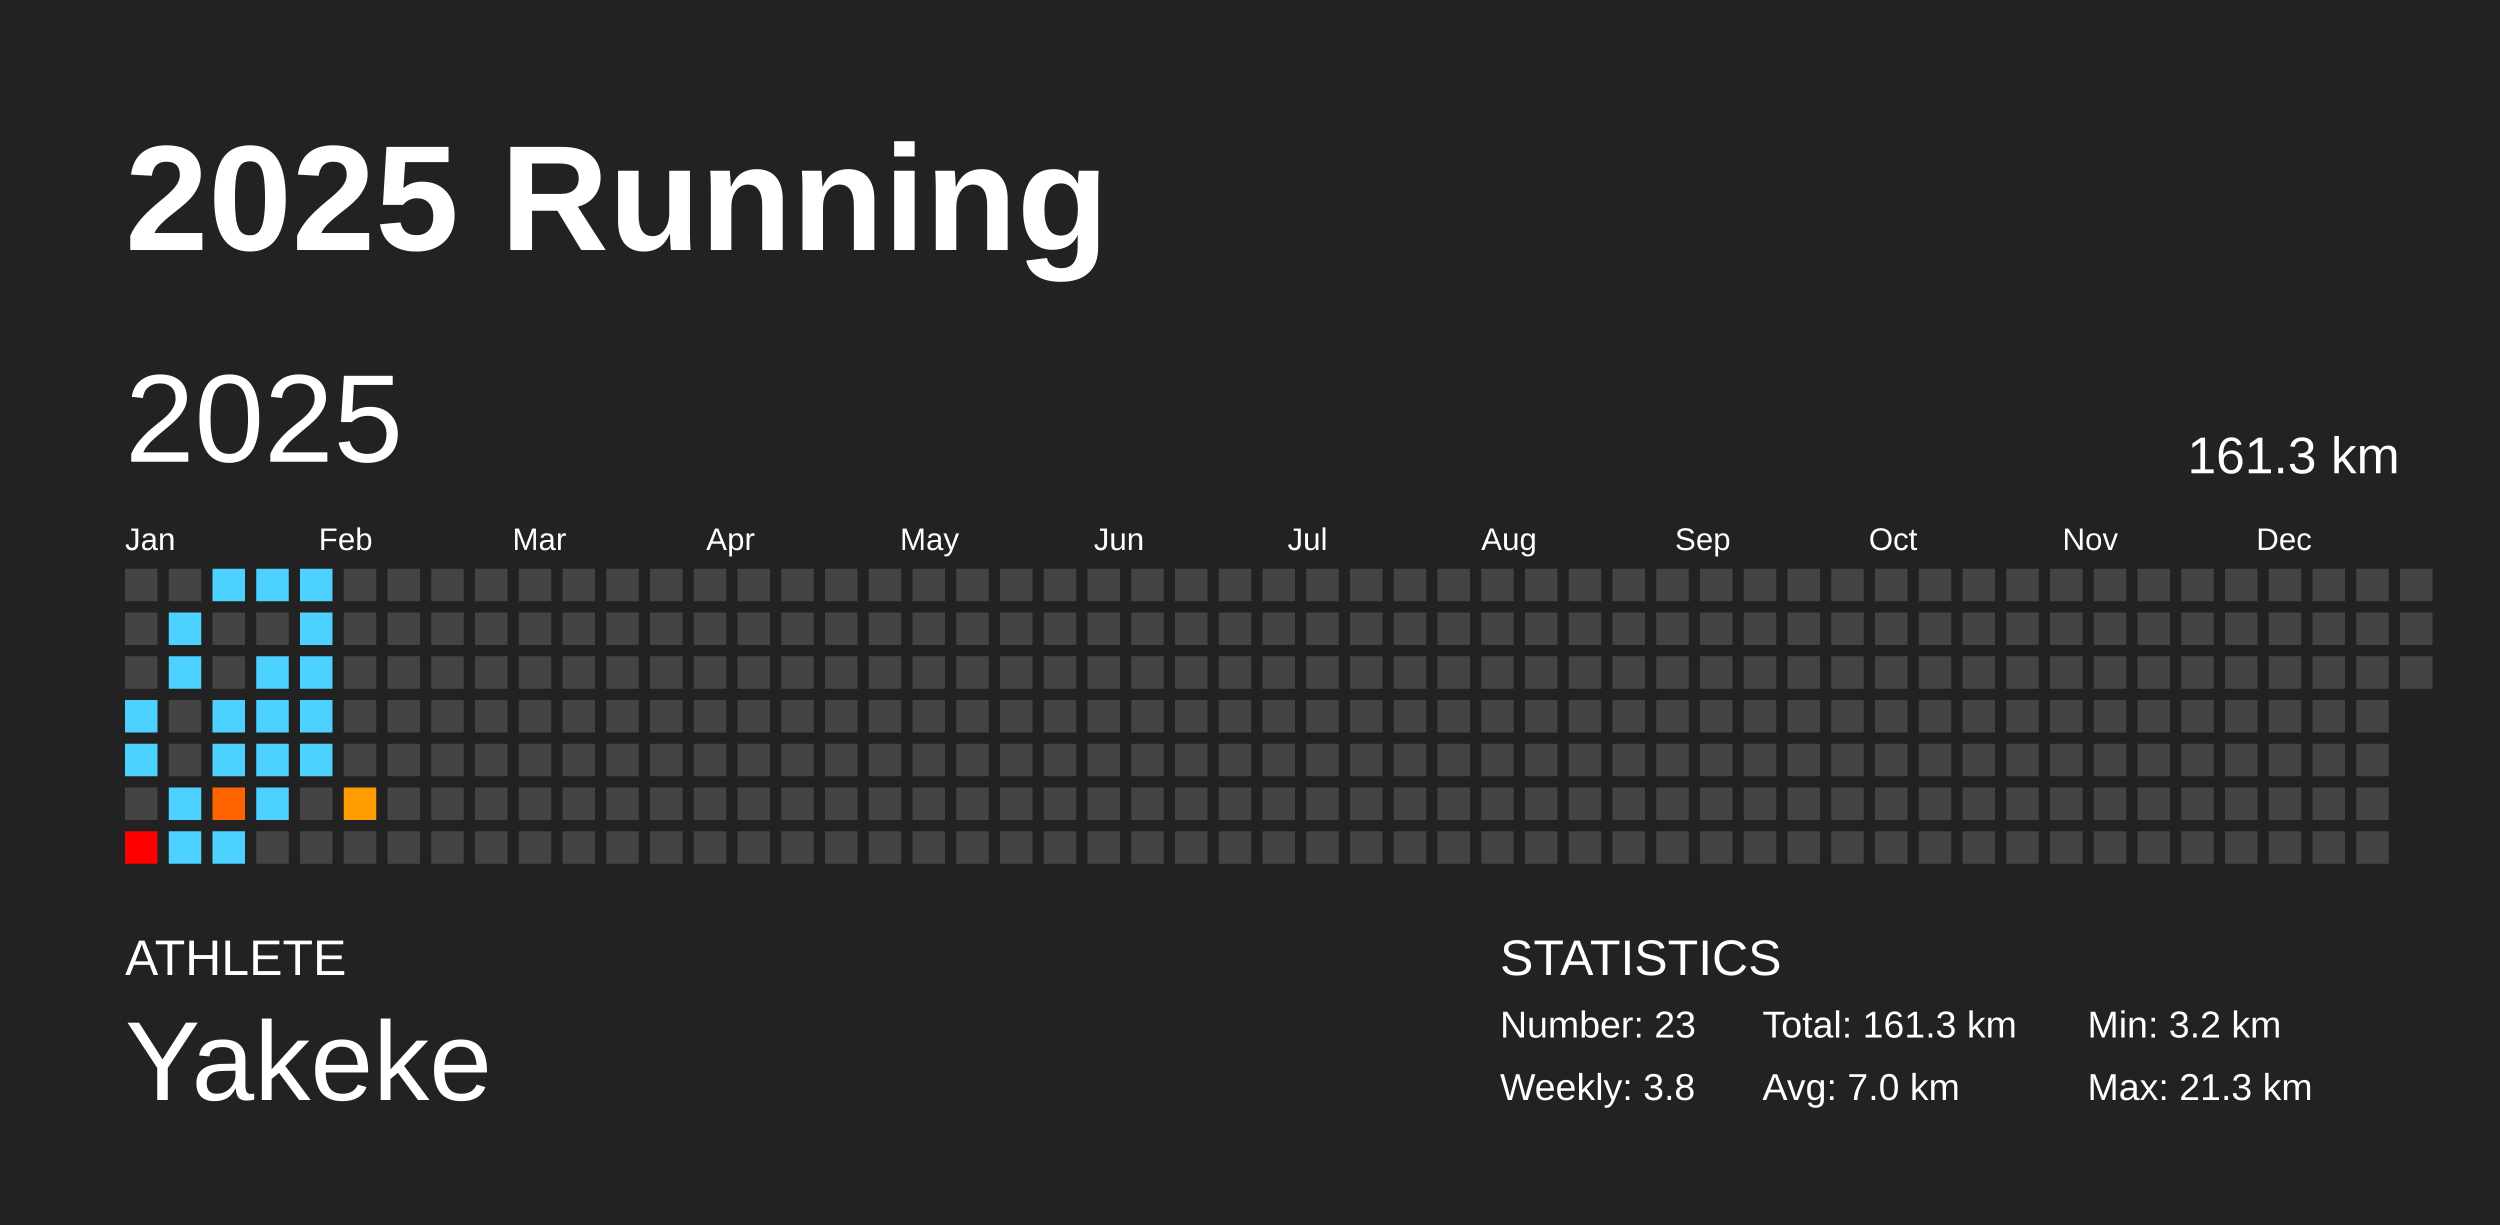
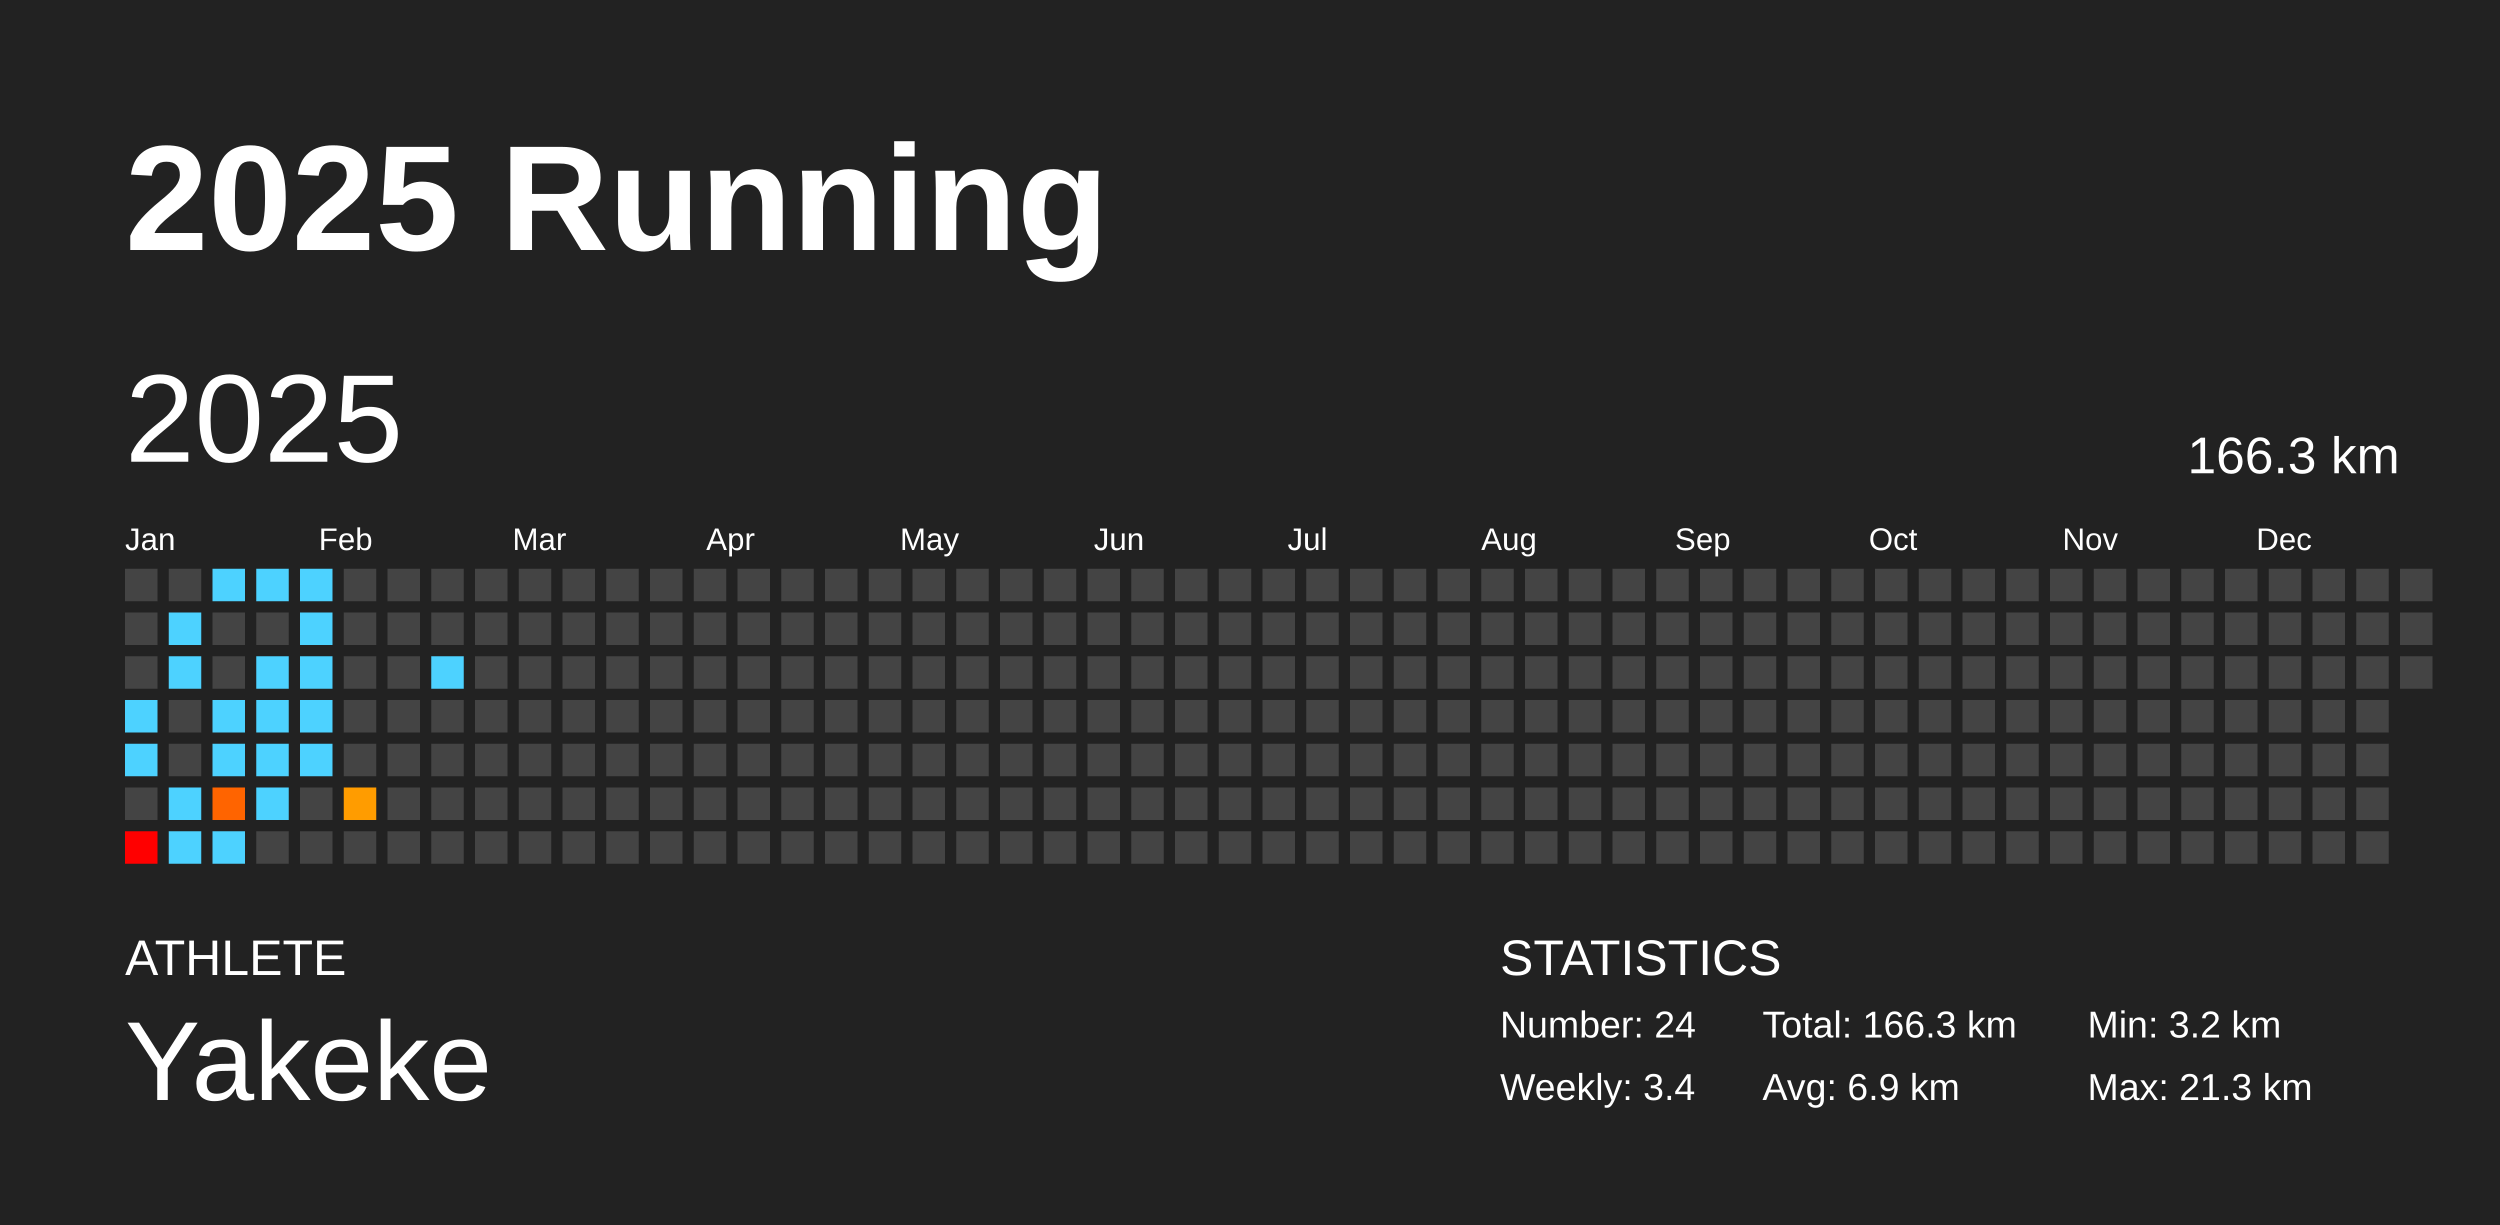
<svg xmlns="http://www.w3.org/2000/svg" baseProfile="full" height="98mm" version="1.1" viewBox="0,0,200,98" width="200mm">
  <defs />
  <rect fill="#222222" height="98" width="200" x="0" y="0" />
  <text fill="#FFFFFF" style="font-size:12px; font-family:Arial; font-weight:bold;" x="10" y="20">2025 Running</text>
  <text fill="#FFFFFF" style="font-size:4px; font-family:Arial" x="10" y="78">ATHLETE</text>
  <text fill="#FFFFFF" style="font-size:9px; font-family:Arial" x="10" y="88">Yakeke</text>
  <text fill="#FFFFFF" style="font-size:4px; font-family:Arial" x="120" y="78">STATISTICS</text>
-   <text fill="#FFFFFF" style="font-size:3px; font-family:Arial" x="120" y="83">Number: 23</text>
-   <text fill="#FFFFFF" style="font-size:3px; font-family:Arial" x="120" y="88">Weekly: 3.8</text>
-   <text fill="#FFFFFF" style="font-size:3px; font-family:Arial" x="141" y="83">Total: 161.3 km</text>
-   <text fill="#FFFFFF" style="font-size:3px; font-family:Arial" x="141" y="88">Avg: 7.0 km</text>
+   <text fill="#FFFFFF" style="font-size:3px; font-family:Arial" x="120" y="83">Number: 24</text>
+   <text fill="#FFFFFF" style="font-size:3px; font-family:Arial" x="120" y="88">Weekly: 3.4</text>
+   <text fill="#FFFFFF" style="font-size:3px; font-family:Arial" x="141" y="83">Total: 166.3 km</text>
+   <text fill="#FFFFFF" style="font-size:3px; font-family:Arial" x="141" y="88">Avg: 6.9 km</text>
  <text fill="#FFFFFF" style="font-size:3px; font-family:Arial" x="167" y="83">Min: 3.2 km</text>
  <text fill="#FFFFFF" style="font-size:3px; font-family:Arial" x="167" y="88">Max: 21.3 km</text>
  <text dominant-baseline="hanging" fill="#FFFFFF" style="font-size:10.0px; font-family:Arial;" x="10" y="30">2025</text>
-   <text dominant-baseline="hanging" fill="#FFFFFF" style="font-size:4.125px; font-family:Arial;" x="175" y="35">161.3 km</text>
+   <text dominant-baseline="hanging" fill="#FFFFFF" style="font-size:4.125px; font-family:Arial;" x="175" y="35">166.3 km</text>
  <text fill="#FFFFFF" style="font-size:2.5px; font-family:Arial" x="10.0" y="44">Jan</text>
  <text fill="#FFFFFF" style="font-size:2.5px; font-family:Arial" x="25.5" y="44">Feb</text>
  <text fill="#FFFFFF" style="font-size:2.5px; font-family:Arial" x="41.0" y="44">Mar</text>
  <text fill="#FFFFFF" style="font-size:2.5px; font-family:Arial" x="56.5" y="44">Apr</text>
  <text fill="#FFFFFF" style="font-size:2.5px; font-family:Arial" x="72.0" y="44">May</text>
  <text fill="#FFFFFF" style="font-size:2.5px; font-family:Arial" x="87.5" y="44">Jun</text>
  <text fill="#FFFFFF" style="font-size:2.5px; font-family:Arial" x="103.0" y="44">Jul</text>
  <text fill="#FFFFFF" style="font-size:2.5px; font-family:Arial" x="118.5" y="44">Aug</text>
  <text fill="#FFFFFF" style="font-size:2.5px; font-family:Arial" x="134.0" y="44">Sep</text>
  <text fill="#FFFFFF" style="font-size:2.5px; font-family:Arial" x="149.5" y="44">Oct</text>
  <text fill="#FFFFFF" style="font-size:2.5px; font-family:Arial" x="165.0" y="44">Nov</text>
  <text fill="#FFFFFF" style="font-size:2.5px; font-family:Arial" x="180.5" y="44">Dec</text>
  <rect fill="#444444" height="2.6" width="2.6" x="10.0" y="45.5" />
  <rect fill="#444444" height="2.6" width="2.6" x="10.0" y="49.0" />
  <rect fill="#444444" height="2.6" width="2.6" x="10.0" y="52.5" />
  <rect fill="#4dd2ff" height="2.6" width="2.6" x="10.0" y="56.0" />
  <rect fill="#4dd2ff" height="2.6" width="2.6" x="10.0" y="59.5" />
  <rect fill="#444444" height="2.6" width="2.6" x="10.0" y="63.0" />
  <rect fill="red" height="2.6" width="2.6" x="10.0" y="66.5" />
  <rect fill="#444444" height="2.6" width="2.6" x="13.5" y="45.5" />
  <rect fill="#4dd2ff" height="2.6" width="2.6" x="13.5" y="49.0" />
  <rect fill="#4dd2ff" height="2.6" width="2.6" x="13.5" y="52.5" />
  <rect fill="#444444" height="2.6" width="2.6" x="13.5" y="56.0" />
  <rect fill="#444444" height="2.6" width="2.6" x="13.5" y="59.5" />
  <rect fill="#4dd2ff" height="2.6" width="2.6" x="13.5" y="63.0" />
  <rect fill="#4dd2ff" height="2.6" width="2.6" x="13.5" y="66.5" />
  <rect fill="#4dd2ff" height="2.6" width="2.6" x="17.0" y="45.5" />
  <rect fill="#444444" height="2.6" width="2.6" x="17.0" y="49.0" />
  <rect fill="#444444" height="2.6" width="2.6" x="17.0" y="52.5" />
  <rect fill="#4dd2ff" height="2.6" width="2.6" x="17.0" y="56.0" />
  <rect fill="#4dd2ff" height="2.6" width="2.6" x="17.0" y="59.5" />
  <rect fill="#ff6400" height="2.6" width="2.6" x="17.0" y="63.0" />
  <rect fill="#4dd2ff" height="2.6" width="2.6" x="17.0" y="66.5" />
  <rect fill="#4dd2ff" height="2.6" width="2.6" x="20.5" y="45.5" />
  <rect fill="#444444" height="2.6" width="2.6" x="20.5" y="49.0" />
  <rect fill="#4dd2ff" height="2.6" width="2.6" x="20.5" y="52.5" />
  <rect fill="#4dd2ff" height="2.6" width="2.6" x="20.5" y="56.0" />
  <rect fill="#4dd2ff" height="2.6" width="2.6" x="20.5" y="59.5" />
  <rect fill="#4dd2ff" height="2.6" width="2.6" x="20.5" y="63.0" />
  <rect fill="#444444" height="2.6" width="2.6" x="20.5" y="66.5" />
  <rect fill="#4dd2ff" height="2.6" width="2.6" x="24.0" y="45.5" />
  <rect fill="#4dd2ff" height="2.6" width="2.6" x="24.0" y="49.0" />
  <rect fill="#4dd2ff" height="2.6" width="2.6" x="24.0" y="52.5" />
  <rect fill="#4dd2ff" height="2.6" width="2.6" x="24.0" y="56.0" />
  <rect fill="#4dd2ff" height="2.6" width="2.6" x="24.0" y="59.5" />
  <rect fill="#444444" height="2.6" width="2.6" x="24.0" y="63.0" />
  <rect fill="#444444" height="2.6" width="2.6" x="24.0" y="66.5" />
  <rect fill="#444444" height="2.6" width="2.6" x="27.5" y="45.5" />
  <rect fill="#444444" height="2.6" width="2.6" x="27.5" y="49.0" />
  <rect fill="#444444" height="2.6" width="2.6" x="27.5" y="52.5" />
  <rect fill="#444444" height="2.6" width="2.6" x="27.5" y="56.0" />
  <rect fill="#444444" height="2.6" width="2.6" x="27.5" y="59.5" />
  <rect fill="#ff9c00" height="2.6" width="2.6" x="27.5" y="63.0" />
  <rect fill="#444444" height="2.6" width="2.6" x="27.5" y="66.5" />
  <rect fill="#444444" height="2.6" width="2.6" x="31.0" y="45.5" />
  <rect fill="#444444" height="2.6" width="2.6" x="31.0" y="49.0" />
  <rect fill="#444444" height="2.6" width="2.6" x="31.0" y="52.5" />
  <rect fill="#444444" height="2.6" width="2.6" x="31.0" y="56.0" />
  <rect fill="#444444" height="2.6" width="2.6" x="31.0" y="59.5" />
  <rect fill="#444444" height="2.6" width="2.6" x="31.0" y="63.0" />
  <rect fill="#444444" height="2.6" width="2.6" x="31.0" y="66.5" />
  <rect fill="#444444" height="2.6" width="2.6" x="34.5" y="45.5" />
  <rect fill="#444444" height="2.6" width="2.6" x="34.5" y="49.0" />
-   <rect fill="#444444" height="2.6" width="2.6" x="34.5" y="52.5" />
+   <rect fill="#4dd2ff" height="2.6" width="2.6" x="34.5" y="52.5" />
  <rect fill="#444444" height="2.6" width="2.6" x="34.5" y="56.0" />
  <rect fill="#444444" height="2.6" width="2.6" x="34.5" y="59.5" />
  <rect fill="#444444" height="2.6" width="2.6" x="34.5" y="63.0" />
  <rect fill="#444444" height="2.6" width="2.6" x="34.5" y="66.5" />
  <rect fill="#444444" height="2.6" width="2.6" x="38.0" y="45.5" />
  <rect fill="#444444" height="2.6" width="2.6" x="38.0" y="49.0" />
  <rect fill="#444444" height="2.6" width="2.6" x="38.0" y="52.5" />
  <rect fill="#444444" height="2.6" width="2.6" x="38.0" y="56.0" />
  <rect fill="#444444" height="2.6" width="2.6" x="38.0" y="59.5" />
  <rect fill="#444444" height="2.6" width="2.6" x="38.0" y="63.0" />
  <rect fill="#444444" height="2.6" width="2.6" x="38.0" y="66.5" />
  <rect fill="#444444" height="2.6" width="2.6" x="41.5" y="45.5" />
  <rect fill="#444444" height="2.6" width="2.6" x="41.5" y="49.0" />
  <rect fill="#444444" height="2.6" width="2.6" x="41.5" y="52.5" />
  <rect fill="#444444" height="2.6" width="2.6" x="41.5" y="56.0" />
  <rect fill="#444444" height="2.6" width="2.6" x="41.5" y="59.5" />
  <rect fill="#444444" height="2.6" width="2.6" x="41.5" y="63.0" />
  <rect fill="#444444" height="2.6" width="2.6" x="41.5" y="66.5" />
  <rect fill="#444444" height="2.6" width="2.6" x="45.0" y="45.5" />
  <rect fill="#444444" height="2.6" width="2.6" x="45.0" y="49.0" />
  <rect fill="#444444" height="2.6" width="2.6" x="45.0" y="52.5" />
  <rect fill="#444444" height="2.6" width="2.6" x="45.0" y="56.0" />
  <rect fill="#444444" height="2.6" width="2.6" x="45.0" y="59.5" />
  <rect fill="#444444" height="2.6" width="2.6" x="45.0" y="63.0" />
  <rect fill="#444444" height="2.6" width="2.6" x="45.0" y="66.5" />
  <rect fill="#444444" height="2.6" width="2.6" x="48.5" y="45.5" />
  <rect fill="#444444" height="2.6" width="2.6" x="48.5" y="49.0" />
  <rect fill="#444444" height="2.6" width="2.6" x="48.5" y="52.5" />
  <rect fill="#444444" height="2.6" width="2.6" x="48.5" y="56.0" />
  <rect fill="#444444" height="2.6" width="2.6" x="48.5" y="59.5" />
  <rect fill="#444444" height="2.6" width="2.6" x="48.5" y="63.0" />
  <rect fill="#444444" height="2.6" width="2.6" x="48.5" y="66.5" />
  <rect fill="#444444" height="2.6" width="2.6" x="52.0" y="45.5" />
  <rect fill="#444444" height="2.6" width="2.6" x="52.0" y="49.0" />
  <rect fill="#444444" height="2.6" width="2.6" x="52.0" y="52.5" />
  <rect fill="#444444" height="2.6" width="2.6" x="52.0" y="56.0" />
  <rect fill="#444444" height="2.6" width="2.6" x="52.0" y="59.5" />
  <rect fill="#444444" height="2.6" width="2.6" x="52.0" y="63.0" />
  <rect fill="#444444" height="2.6" width="2.6" x="52.0" y="66.5" />
  <rect fill="#444444" height="2.6" width="2.6" x="55.5" y="45.5" />
  <rect fill="#444444" height="2.6" width="2.6" x="55.5" y="49.0" />
  <rect fill="#444444" height="2.6" width="2.6" x="55.5" y="52.5" />
  <rect fill="#444444" height="2.6" width="2.6" x="55.5" y="56.0" />
  <rect fill="#444444" height="2.6" width="2.6" x="55.5" y="59.5" />
  <rect fill="#444444" height="2.6" width="2.6" x="55.5" y="63.0" />
  <rect fill="#444444" height="2.6" width="2.6" x="55.5" y="66.5" />
  <rect fill="#444444" height="2.6" width="2.6" x="59.0" y="45.5" />
  <rect fill="#444444" height="2.6" width="2.6" x="59.0" y="49.0" />
  <rect fill="#444444" height="2.6" width="2.6" x="59.0" y="52.5" />
  <rect fill="#444444" height="2.6" width="2.6" x="59.0" y="56.0" />
  <rect fill="#444444" height="2.6" width="2.6" x="59.0" y="59.5" />
  <rect fill="#444444" height="2.6" width="2.6" x="59.0" y="63.0" />
  <rect fill="#444444" height="2.6" width="2.6" x="59.0" y="66.5" />
  <rect fill="#444444" height="2.6" width="2.6" x="62.5" y="45.5" />
  <rect fill="#444444" height="2.6" width="2.6" x="62.5" y="49.0" />
  <rect fill="#444444" height="2.6" width="2.6" x="62.5" y="52.5" />
  <rect fill="#444444" height="2.6" width="2.6" x="62.5" y="56.0" />
  <rect fill="#444444" height="2.6" width="2.6" x="62.5" y="59.5" />
  <rect fill="#444444" height="2.6" width="2.6" x="62.5" y="63.0" />
  <rect fill="#444444" height="2.6" width="2.6" x="62.5" y="66.5" />
  <rect fill="#444444" height="2.6" width="2.6" x="66.0" y="45.5" />
  <rect fill="#444444" height="2.6" width="2.6" x="66.0" y="49.0" />
  <rect fill="#444444" height="2.6" width="2.6" x="66.0" y="52.5" />
  <rect fill="#444444" height="2.6" width="2.6" x="66.0" y="56.0" />
  <rect fill="#444444" height="2.6" width="2.6" x="66.0" y="59.5" />
  <rect fill="#444444" height="2.6" width="2.6" x="66.0" y="63.0" />
  <rect fill="#444444" height="2.6" width="2.6" x="66.0" y="66.5" />
  <rect fill="#444444" height="2.6" width="2.6" x="69.5" y="45.5" />
  <rect fill="#444444" height="2.6" width="2.6" x="69.5" y="49.0" />
  <rect fill="#444444" height="2.6" width="2.6" x="69.5" y="52.5" />
  <rect fill="#444444" height="2.6" width="2.6" x="69.5" y="56.0" />
  <rect fill="#444444" height="2.6" width="2.6" x="69.5" y="59.5" />
  <rect fill="#444444" height="2.6" width="2.6" x="69.5" y="63.0" />
  <rect fill="#444444" height="2.6" width="2.6" x="69.5" y="66.5" />
  <rect fill="#444444" height="2.6" width="2.6" x="73.0" y="45.5" />
  <rect fill="#444444" height="2.6" width="2.6" x="73.0" y="49.0" />
  <rect fill="#444444" height="2.6" width="2.6" x="73.0" y="52.5" />
  <rect fill="#444444" height="2.6" width="2.6" x="73.0" y="56.0" />
  <rect fill="#444444" height="2.6" width="2.6" x="73.0" y="59.5" />
  <rect fill="#444444" height="2.6" width="2.6" x="73.0" y="63.0" />
  <rect fill="#444444" height="2.6" width="2.6" x="73.0" y="66.5" />
  <rect fill="#444444" height="2.6" width="2.6" x="76.5" y="45.5" />
  <rect fill="#444444" height="2.6" width="2.6" x="76.5" y="49.0" />
  <rect fill="#444444" height="2.6" width="2.6" x="76.5" y="52.5" />
  <rect fill="#444444" height="2.6" width="2.6" x="76.5" y="56.0" />
  <rect fill="#444444" height="2.6" width="2.6" x="76.5" y="59.5" />
  <rect fill="#444444" height="2.6" width="2.6" x="76.5" y="63.0" />
  <rect fill="#444444" height="2.6" width="2.6" x="76.5" y="66.5" />
  <rect fill="#444444" height="2.6" width="2.6" x="80.0" y="45.5" />
  <rect fill="#444444" height="2.6" width="2.6" x="80.0" y="49.0" />
  <rect fill="#444444" height="2.6" width="2.6" x="80.0" y="52.5" />
  <rect fill="#444444" height="2.6" width="2.6" x="80.0" y="56.0" />
  <rect fill="#444444" height="2.6" width="2.6" x="80.0" y="59.5" />
  <rect fill="#444444" height="2.6" width="2.6" x="80.0" y="63.0" />
  <rect fill="#444444" height="2.6" width="2.6" x="80.0" y="66.5" />
  <rect fill="#444444" height="2.6" width="2.6" x="83.5" y="45.5" />
  <rect fill="#444444" height="2.6" width="2.6" x="83.5" y="49.0" />
  <rect fill="#444444" height="2.6" width="2.6" x="83.5" y="52.5" />
  <rect fill="#444444" height="2.6" width="2.6" x="83.5" y="56.0" />
  <rect fill="#444444" height="2.6" width="2.6" x="83.5" y="59.5" />
  <rect fill="#444444" height="2.6" width="2.6" x="83.5" y="63.0" />
  <rect fill="#444444" height="2.6" width="2.6" x="83.5" y="66.5" />
  <rect fill="#444444" height="2.6" width="2.6" x="87.0" y="45.5" />
  <rect fill="#444444" height="2.6" width="2.6" x="87.0" y="49.0" />
  <rect fill="#444444" height="2.6" width="2.6" x="87.0" y="52.5" />
  <rect fill="#444444" height="2.6" width="2.6" x="87.0" y="56.0" />
  <rect fill="#444444" height="2.6" width="2.6" x="87.0" y="59.5" />
  <rect fill="#444444" height="2.6" width="2.6" x="87.0" y="63.0" />
  <rect fill="#444444" height="2.6" width="2.6" x="87.0" y="66.5" />
  <rect fill="#444444" height="2.6" width="2.6" x="90.5" y="45.5" />
  <rect fill="#444444" height="2.6" width="2.6" x="90.5" y="49.0" />
  <rect fill="#444444" height="2.6" width="2.6" x="90.5" y="52.5" />
  <rect fill="#444444" height="2.6" width="2.6" x="90.5" y="56.0" />
  <rect fill="#444444" height="2.6" width="2.6" x="90.5" y="59.5" />
  <rect fill="#444444" height="2.6" width="2.6" x="90.5" y="63.0" />
  <rect fill="#444444" height="2.6" width="2.6" x="90.5" y="66.5" />
  <rect fill="#444444" height="2.6" width="2.6" x="94.0" y="45.5" />
  <rect fill="#444444" height="2.6" width="2.6" x="94.0" y="49.0" />
  <rect fill="#444444" height="2.6" width="2.6" x="94.0" y="52.5" />
  <rect fill="#444444" height="2.6" width="2.6" x="94.0" y="56.0" />
  <rect fill="#444444" height="2.6" width="2.6" x="94.0" y="59.5" />
  <rect fill="#444444" height="2.6" width="2.6" x="94.0" y="63.0" />
  <rect fill="#444444" height="2.6" width="2.6" x="94.0" y="66.5" />
  <rect fill="#444444" height="2.6" width="2.6" x="97.5" y="45.5" />
  <rect fill="#444444" height="2.6" width="2.6" x="97.5" y="49.0" />
  <rect fill="#444444" height="2.6" width="2.6" x="97.5" y="52.5" />
  <rect fill="#444444" height="2.6" width="2.6" x="97.5" y="56.0" />
  <rect fill="#444444" height="2.6" width="2.6" x="97.5" y="59.5" />
  <rect fill="#444444" height="2.6" width="2.6" x="97.5" y="63.0" />
  <rect fill="#444444" height="2.6" width="2.6" x="97.5" y="66.5" />
  <rect fill="#444444" height="2.6" width="2.6" x="101.0" y="45.5" />
  <rect fill="#444444" height="2.6" width="2.6" x="101.0" y="49.0" />
  <rect fill="#444444" height="2.6" width="2.6" x="101.0" y="52.5" />
  <rect fill="#444444" height="2.6" width="2.6" x="101.0" y="56.0" />
  <rect fill="#444444" height="2.6" width="2.6" x="101.0" y="59.5" />
  <rect fill="#444444" height="2.6" width="2.6" x="101.0" y="63.0" />
  <rect fill="#444444" height="2.6" width="2.6" x="101.0" y="66.5" />
  <rect fill="#444444" height="2.6" width="2.6" x="104.5" y="45.5" />
  <rect fill="#444444" height="2.6" width="2.6" x="104.5" y="49.0" />
  <rect fill="#444444" height="2.6" width="2.6" x="104.5" y="52.5" />
  <rect fill="#444444" height="2.6" width="2.6" x="104.5" y="56.0" />
  <rect fill="#444444" height="2.6" width="2.6" x="104.5" y="59.5" />
  <rect fill="#444444" height="2.6" width="2.6" x="104.5" y="63.0" />
  <rect fill="#444444" height="2.6" width="2.6" x="104.5" y="66.5" />
  <rect fill="#444444" height="2.6" width="2.6" x="108.0" y="45.5" />
  <rect fill="#444444" height="2.6" width="2.6" x="108.0" y="49.0" />
  <rect fill="#444444" height="2.6" width="2.6" x="108.0" y="52.5" />
  <rect fill="#444444" height="2.6" width="2.6" x="108.0" y="56.0" />
  <rect fill="#444444" height="2.6" width="2.6" x="108.0" y="59.5" />
  <rect fill="#444444" height="2.6" width="2.6" x="108.0" y="63.0" />
  <rect fill="#444444" height="2.6" width="2.6" x="108.0" y="66.5" />
  <rect fill="#444444" height="2.6" width="2.6" x="111.5" y="45.5" />
  <rect fill="#444444" height="2.6" width="2.6" x="111.5" y="49.0" />
  <rect fill="#444444" height="2.6" width="2.6" x="111.5" y="52.5" />
  <rect fill="#444444" height="2.6" width="2.6" x="111.5" y="56.0" />
  <rect fill="#444444" height="2.6" width="2.6" x="111.5" y="59.5" />
  <rect fill="#444444" height="2.6" width="2.6" x="111.5" y="63.0" />
  <rect fill="#444444" height="2.6" width="2.6" x="111.5" y="66.5" />
  <rect fill="#444444" height="2.6" width="2.6" x="115.0" y="45.5" />
  <rect fill="#444444" height="2.6" width="2.6" x="115.0" y="49.0" />
  <rect fill="#444444" height="2.6" width="2.6" x="115.0" y="52.5" />
  <rect fill="#444444" height="2.6" width="2.6" x="115.0" y="56.0" />
  <rect fill="#444444" height="2.6" width="2.6" x="115.0" y="59.5" />
  <rect fill="#444444" height="2.6" width="2.6" x="115.0" y="63.0" />
  <rect fill="#444444" height="2.6" width="2.6" x="115.0" y="66.5" />
  <rect fill="#444444" height="2.6" width="2.6" x="118.5" y="45.5" />
  <rect fill="#444444" height="2.6" width="2.6" x="118.5" y="49.0" />
  <rect fill="#444444" height="2.6" width="2.6" x="118.5" y="52.5" />
  <rect fill="#444444" height="2.6" width="2.6" x="118.5" y="56.0" />
  <rect fill="#444444" height="2.6" width="2.6" x="118.5" y="59.5" />
  <rect fill="#444444" height="2.6" width="2.6" x="118.5" y="63.0" />
  <rect fill="#444444" height="2.6" width="2.6" x="118.5" y="66.5" />
  <rect fill="#444444" height="2.6" width="2.6" x="122.0" y="45.5" />
  <rect fill="#444444" height="2.6" width="2.6" x="122.0" y="49.0" />
  <rect fill="#444444" height="2.6" width="2.6" x="122.0" y="52.5" />
  <rect fill="#444444" height="2.6" width="2.6" x="122.0" y="56.0" />
  <rect fill="#444444" height="2.6" width="2.6" x="122.0" y="59.5" />
  <rect fill="#444444" height="2.6" width="2.6" x="122.0" y="63.0" />
  <rect fill="#444444" height="2.6" width="2.6" x="122.0" y="66.5" />
  <rect fill="#444444" height="2.6" width="2.6" x="125.5" y="45.5" />
  <rect fill="#444444" height="2.6" width="2.6" x="125.5" y="49.0" />
  <rect fill="#444444" height="2.6" width="2.6" x="125.5" y="52.5" />
  <rect fill="#444444" height="2.6" width="2.6" x="125.5" y="56.0" />
  <rect fill="#444444" height="2.6" width="2.6" x="125.5" y="59.5" />
  <rect fill="#444444" height="2.6" width="2.6" x="125.5" y="63.0" />
  <rect fill="#444444" height="2.6" width="2.6" x="125.5" y="66.5" />
  <rect fill="#444444" height="2.6" width="2.6" x="129.0" y="45.5" />
  <rect fill="#444444" height="2.6" width="2.6" x="129.0" y="49.0" />
  <rect fill="#444444" height="2.6" width="2.6" x="129.0" y="52.5" />
  <rect fill="#444444" height="2.6" width="2.6" x="129.0" y="56.0" />
  <rect fill="#444444" height="2.6" width="2.6" x="129.0" y="59.5" />
  <rect fill="#444444" height="2.6" width="2.6" x="129.0" y="63.0" />
  <rect fill="#444444" height="2.6" width="2.6" x="129.0" y="66.5" />
  <rect fill="#444444" height="2.6" width="2.6" x="132.5" y="45.5" />
  <rect fill="#444444" height="2.6" width="2.6" x="132.5" y="49.0" />
  <rect fill="#444444" height="2.6" width="2.6" x="132.5" y="52.5" />
  <rect fill="#444444" height="2.6" width="2.6" x="132.5" y="56.0" />
  <rect fill="#444444" height="2.6" width="2.6" x="132.5" y="59.5" />
  <rect fill="#444444" height="2.6" width="2.6" x="132.5" y="63.0" />
  <rect fill="#444444" height="2.6" width="2.6" x="132.5" y="66.5" />
  <rect fill="#444444" height="2.6" width="2.6" x="136.0" y="45.5" />
  <rect fill="#444444" height="2.6" width="2.6" x="136.0" y="49.0" />
  <rect fill="#444444" height="2.6" width="2.6" x="136.0" y="52.5" />
  <rect fill="#444444" height="2.6" width="2.6" x="136.0" y="56.0" />
  <rect fill="#444444" height="2.6" width="2.6" x="136.0" y="59.5" />
  <rect fill="#444444" height="2.6" width="2.6" x="136.0" y="63.0" />
  <rect fill="#444444" height="2.6" width="2.6" x="136.0" y="66.5" />
  <rect fill="#444444" height="2.6" width="2.6" x="139.5" y="45.5" />
  <rect fill="#444444" height="2.6" width="2.6" x="139.5" y="49.0" />
  <rect fill="#444444" height="2.6" width="2.6" x="139.5" y="52.5" />
  <rect fill="#444444" height="2.6" width="2.6" x="139.5" y="56.0" />
  <rect fill="#444444" height="2.6" width="2.6" x="139.5" y="59.5" />
  <rect fill="#444444" height="2.6" width="2.6" x="139.5" y="63.0" />
  <rect fill="#444444" height="2.6" width="2.6" x="139.5" y="66.5" />
  <rect fill="#444444" height="2.6" width="2.6" x="143.0" y="45.5" />
  <rect fill="#444444" height="2.6" width="2.6" x="143.0" y="49.0" />
  <rect fill="#444444" height="2.6" width="2.6" x="143.0" y="52.5" />
  <rect fill="#444444" height="2.6" width="2.6" x="143.0" y="56.0" />
  <rect fill="#444444" height="2.6" width="2.6" x="143.0" y="59.5" />
  <rect fill="#444444" height="2.6" width="2.6" x="143.0" y="63.0" />
  <rect fill="#444444" height="2.6" width="2.6" x="143.0" y="66.5" />
  <rect fill="#444444" height="2.6" width="2.6" x="146.5" y="45.5" />
  <rect fill="#444444" height="2.6" width="2.6" x="146.5" y="49.0" />
  <rect fill="#444444" height="2.6" width="2.6" x="146.5" y="52.5" />
  <rect fill="#444444" height="2.6" width="2.6" x="146.5" y="56.0" />
  <rect fill="#444444" height="2.6" width="2.6" x="146.5" y="59.5" />
  <rect fill="#444444" height="2.6" width="2.6" x="146.5" y="63.0" />
  <rect fill="#444444" height="2.6" width="2.6" x="146.5" y="66.5" />
  <rect fill="#444444" height="2.6" width="2.6" x="150.0" y="45.5" />
  <rect fill="#444444" height="2.6" width="2.6" x="150.0" y="49.0" />
  <rect fill="#444444" height="2.6" width="2.6" x="150.0" y="52.5" />
  <rect fill="#444444" height="2.6" width="2.6" x="150.0" y="56.0" />
  <rect fill="#444444" height="2.6" width="2.6" x="150.0" y="59.5" />
  <rect fill="#444444" height="2.6" width="2.6" x="150.0" y="63.0" />
  <rect fill="#444444" height="2.6" width="2.6" x="150.0" y="66.5" />
  <rect fill="#444444" height="2.6" width="2.6" x="153.5" y="45.5" />
  <rect fill="#444444" height="2.6" width="2.6" x="153.5" y="49.0" />
  <rect fill="#444444" height="2.6" width="2.6" x="153.5" y="52.5" />
  <rect fill="#444444" height="2.6" width="2.6" x="153.5" y="56.0" />
  <rect fill="#444444" height="2.6" width="2.6" x="153.5" y="59.5" />
  <rect fill="#444444" height="2.6" width="2.6" x="153.5" y="63.0" />
  <rect fill="#444444" height="2.6" width="2.6" x="153.5" y="66.5" />
  <rect fill="#444444" height="2.6" width="2.6" x="157.0" y="45.5" />
  <rect fill="#444444" height="2.6" width="2.6" x="157.0" y="49.0" />
  <rect fill="#444444" height="2.6" width="2.6" x="157.0" y="52.5" />
  <rect fill="#444444" height="2.6" width="2.6" x="157.0" y="56.0" />
  <rect fill="#444444" height="2.6" width="2.6" x="157.0" y="59.5" />
  <rect fill="#444444" height="2.6" width="2.6" x="157.0" y="63.0" />
  <rect fill="#444444" height="2.6" width="2.6" x="157.0" y="66.5" />
  <rect fill="#444444" height="2.6" width="2.6" x="160.5" y="45.5" />
  <rect fill="#444444" height="2.6" width="2.6" x="160.5" y="49.0" />
  <rect fill="#444444" height="2.6" width="2.6" x="160.5" y="52.5" />
  <rect fill="#444444" height="2.6" width="2.6" x="160.5" y="56.0" />
  <rect fill="#444444" height="2.6" width="2.6" x="160.5" y="59.5" />
  <rect fill="#444444" height="2.6" width="2.6" x="160.5" y="63.0" />
  <rect fill="#444444" height="2.6" width="2.6" x="160.5" y="66.5" />
  <rect fill="#444444" height="2.6" width="2.6" x="164.0" y="45.5" />
  <rect fill="#444444" height="2.6" width="2.6" x="164.0" y="49.0" />
  <rect fill="#444444" height="2.6" width="2.6" x="164.0" y="52.5" />
  <rect fill="#444444" height="2.6" width="2.6" x="164.0" y="56.0" />
  <rect fill="#444444" height="2.6" width="2.6" x="164.0" y="59.5" />
  <rect fill="#444444" height="2.6" width="2.6" x="164.0" y="63.0" />
  <rect fill="#444444" height="2.6" width="2.6" x="164.0" y="66.5" />
  <rect fill="#444444" height="2.6" width="2.6" x="167.5" y="45.5" />
  <rect fill="#444444" height="2.6" width="2.6" x="167.5" y="49.0" />
  <rect fill="#444444" height="2.6" width="2.6" x="167.5" y="52.5" />
  <rect fill="#444444" height="2.6" width="2.6" x="167.5" y="56.0" />
  <rect fill="#444444" height="2.6" width="2.6" x="167.5" y="59.5" />
  <rect fill="#444444" height="2.6" width="2.6" x="167.5" y="63.0" />
  <rect fill="#444444" height="2.6" width="2.6" x="167.5" y="66.5" />
  <rect fill="#444444" height="2.6" width="2.6" x="171.0" y="45.5" />
  <rect fill="#444444" height="2.6" width="2.6" x="171.0" y="49.0" />
  <rect fill="#444444" height="2.6" width="2.6" x="171.0" y="52.5" />
  <rect fill="#444444" height="2.6" width="2.6" x="171.0" y="56.0" />
  <rect fill="#444444" height="2.6" width="2.6" x="171.0" y="59.5" />
  <rect fill="#444444" height="2.6" width="2.6" x="171.0" y="63.0" />
  <rect fill="#444444" height="2.6" width="2.6" x="171.0" y="66.5" />
  <rect fill="#444444" height="2.6" width="2.6" x="174.5" y="45.5" />
  <rect fill="#444444" height="2.6" width="2.6" x="174.5" y="49.0" />
  <rect fill="#444444" height="2.6" width="2.6" x="174.5" y="52.5" />
  <rect fill="#444444" height="2.6" width="2.6" x="174.5" y="56.0" />
  <rect fill="#444444" height="2.6" width="2.6" x="174.5" y="59.5" />
  <rect fill="#444444" height="2.6" width="2.6" x="174.5" y="63.0" />
  <rect fill="#444444" height="2.6" width="2.6" x="174.5" y="66.5" />
  <rect fill="#444444" height="2.6" width="2.6" x="178.0" y="45.5" />
  <rect fill="#444444" height="2.6" width="2.6" x="178.0" y="49.0" />
  <rect fill="#444444" height="2.6" width="2.6" x="178.0" y="52.5" />
  <rect fill="#444444" height="2.6" width="2.6" x="178.0" y="56.0" />
  <rect fill="#444444" height="2.6" width="2.6" x="178.0" y="59.5" />
  <rect fill="#444444" height="2.6" width="2.6" x="178.0" y="63.0" />
  <rect fill="#444444" height="2.6" width="2.6" x="178.0" y="66.5" />
  <rect fill="#444444" height="2.6" width="2.6" x="181.5" y="45.5" />
  <rect fill="#444444" height="2.6" width="2.6" x="181.5" y="49.0" />
  <rect fill="#444444" height="2.6" width="2.6" x="181.5" y="52.5" />
  <rect fill="#444444" height="2.6" width="2.6" x="181.5" y="56.0" />
  <rect fill="#444444" height="2.6" width="2.6" x="181.5" y="59.5" />
  <rect fill="#444444" height="2.6" width="2.6" x="181.5" y="63.0" />
  <rect fill="#444444" height="2.6" width="2.6" x="181.5" y="66.5" />
  <rect fill="#444444" height="2.6" width="2.6" x="185.0" y="45.5" />
  <rect fill="#444444" height="2.6" width="2.6" x="185.0" y="49.0" />
  <rect fill="#444444" height="2.6" width="2.6" x="185.0" y="52.5" />
  <rect fill="#444444" height="2.6" width="2.6" x="185.0" y="56.0" />
  <rect fill="#444444" height="2.6" width="2.6" x="185.0" y="59.5" />
  <rect fill="#444444" height="2.6" width="2.6" x="185.0" y="63.0" />
  <rect fill="#444444" height="2.6" width="2.6" x="185.0" y="66.5" />
  <rect fill="#444444" height="2.6" width="2.6" x="188.5" y="45.5" />
  <rect fill="#444444" height="2.6" width="2.6" x="188.5" y="49.0" />
  <rect fill="#444444" height="2.6" width="2.6" x="188.5" y="52.5" />
  <rect fill="#444444" height="2.6" width="2.6" x="188.5" y="56.0" />
  <rect fill="#444444" height="2.6" width="2.6" x="188.5" y="59.5" />
  <rect fill="#444444" height="2.6" width="2.6" x="188.5" y="63.0" />
  <rect fill="#444444" height="2.6" width="2.6" x="188.5" y="66.5" />
  <rect fill="#444444" height="2.6" width="2.6" x="192.0" y="45.5" />
  <rect fill="#444444" height="2.6" width="2.6" x="192.0" y="49.0" />
  <rect fill="#444444" height="2.6" width="2.6" x="192.0" y="52.5" />
</svg>
